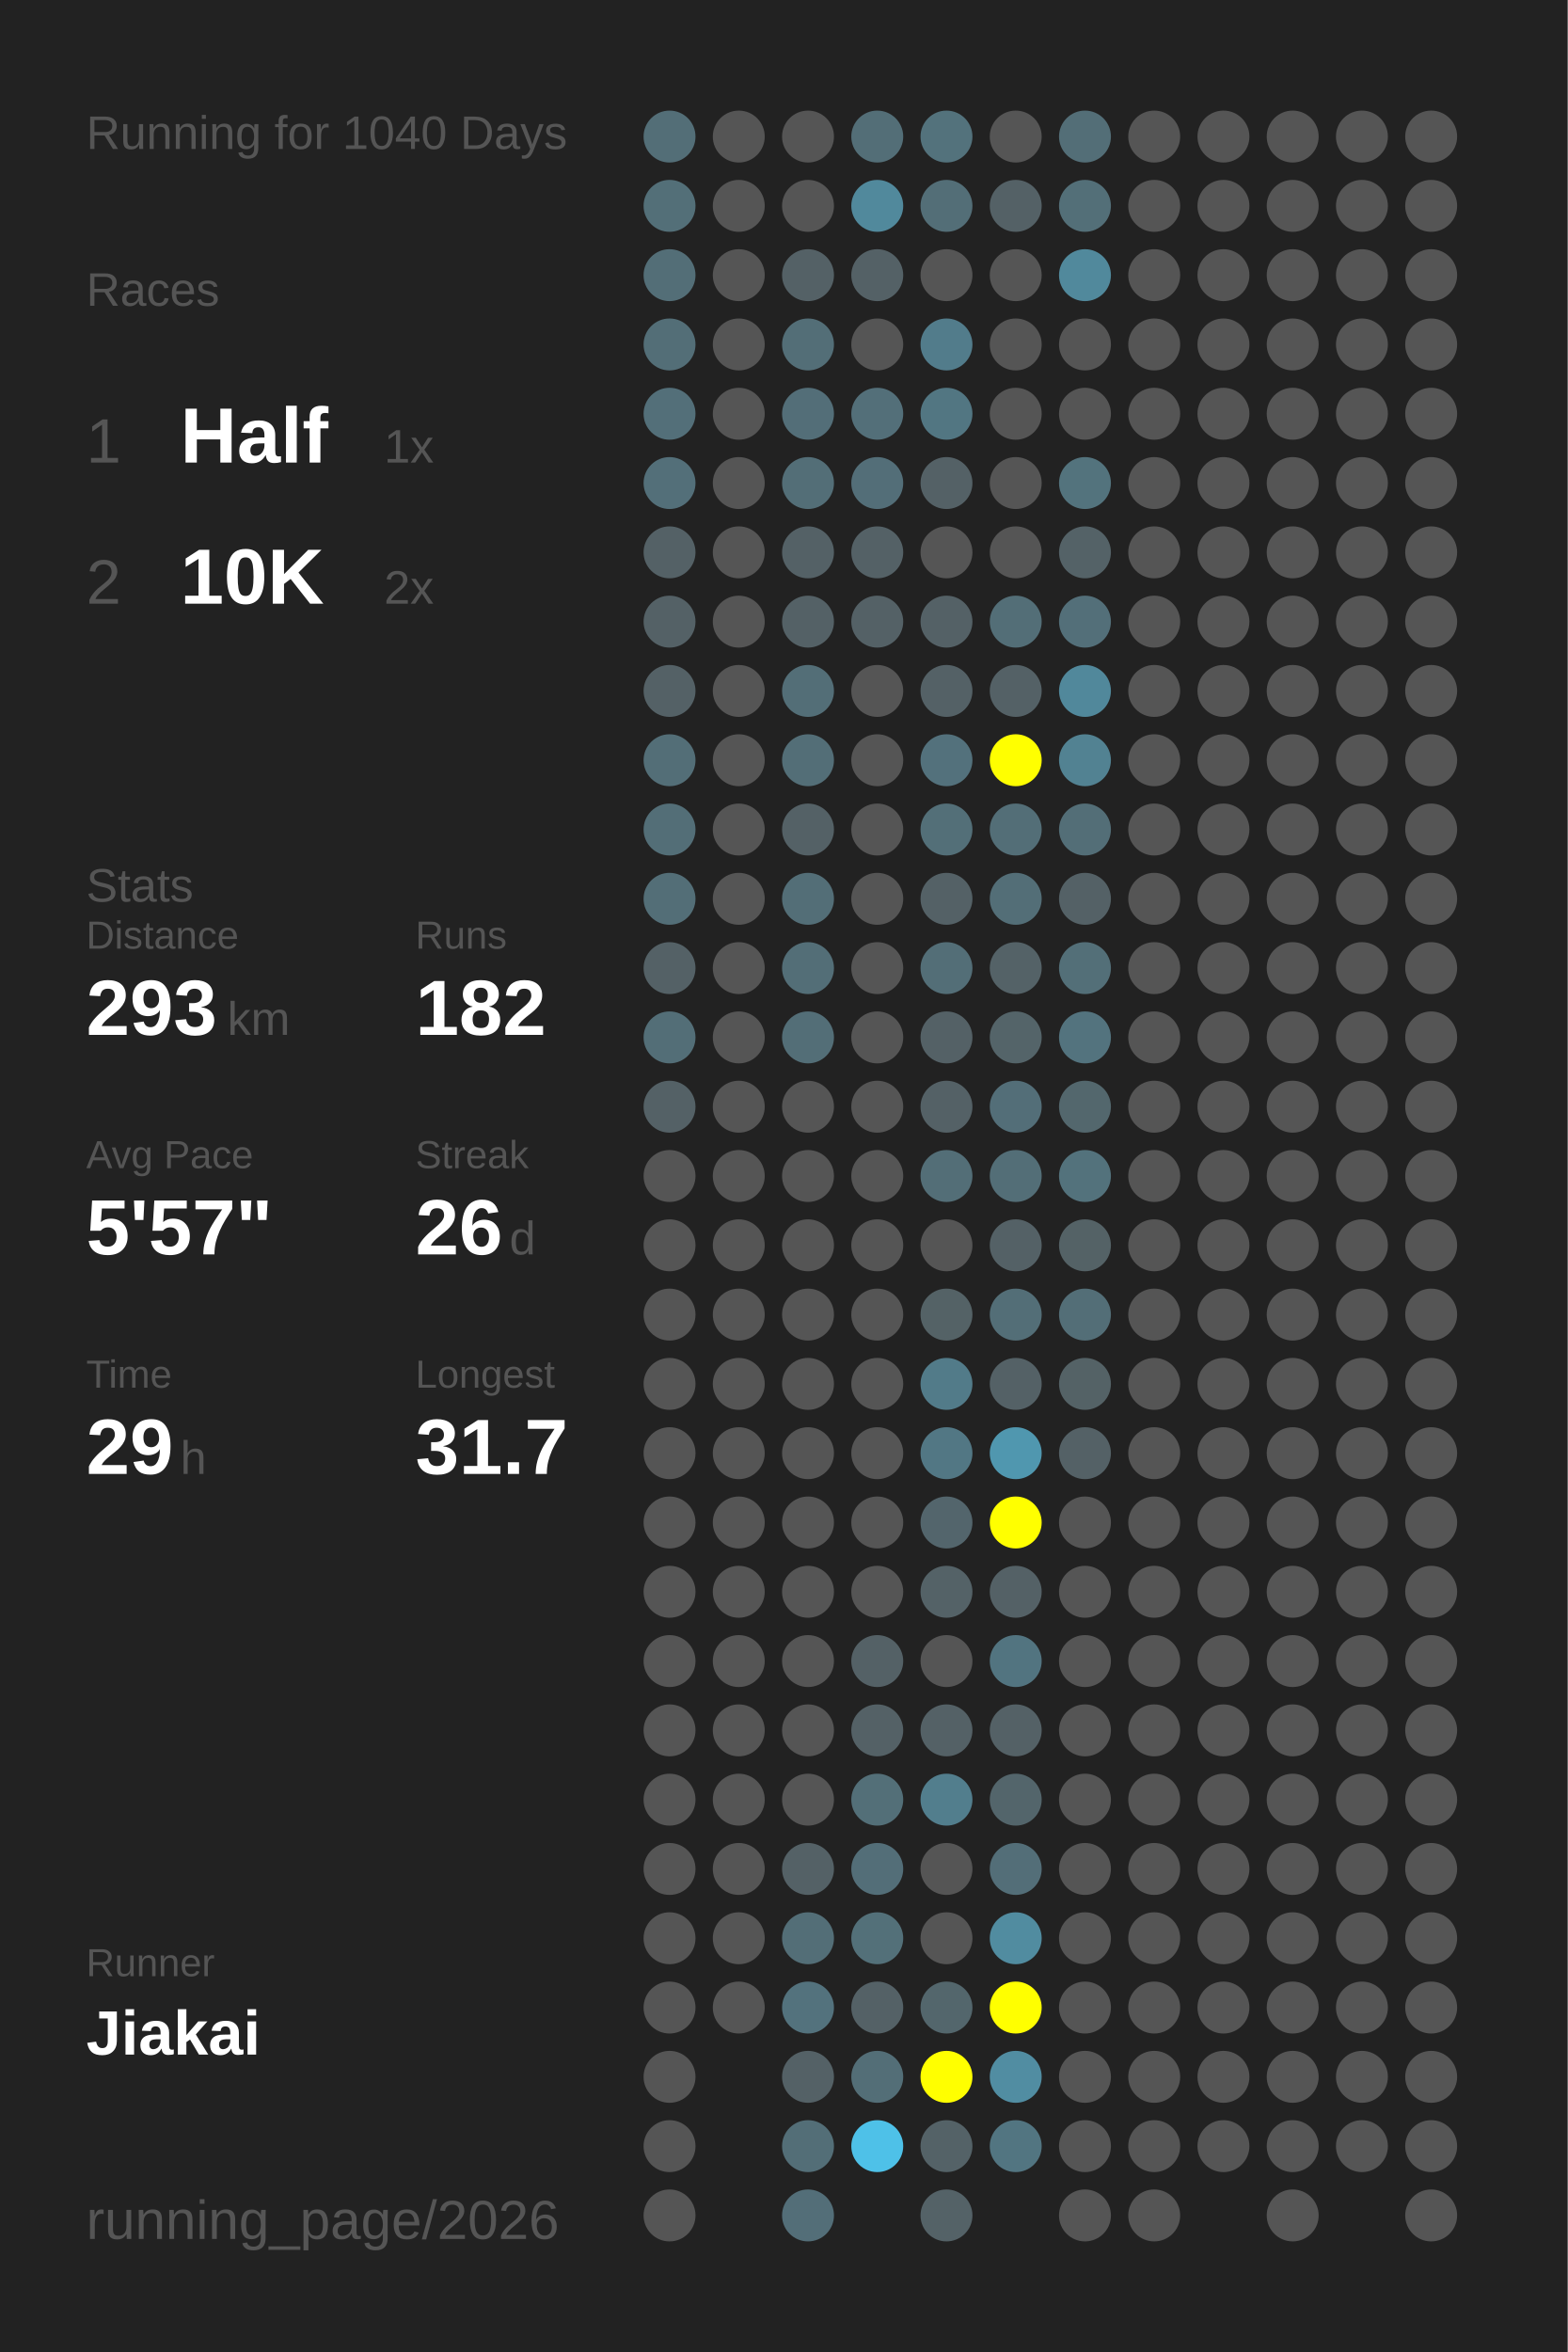
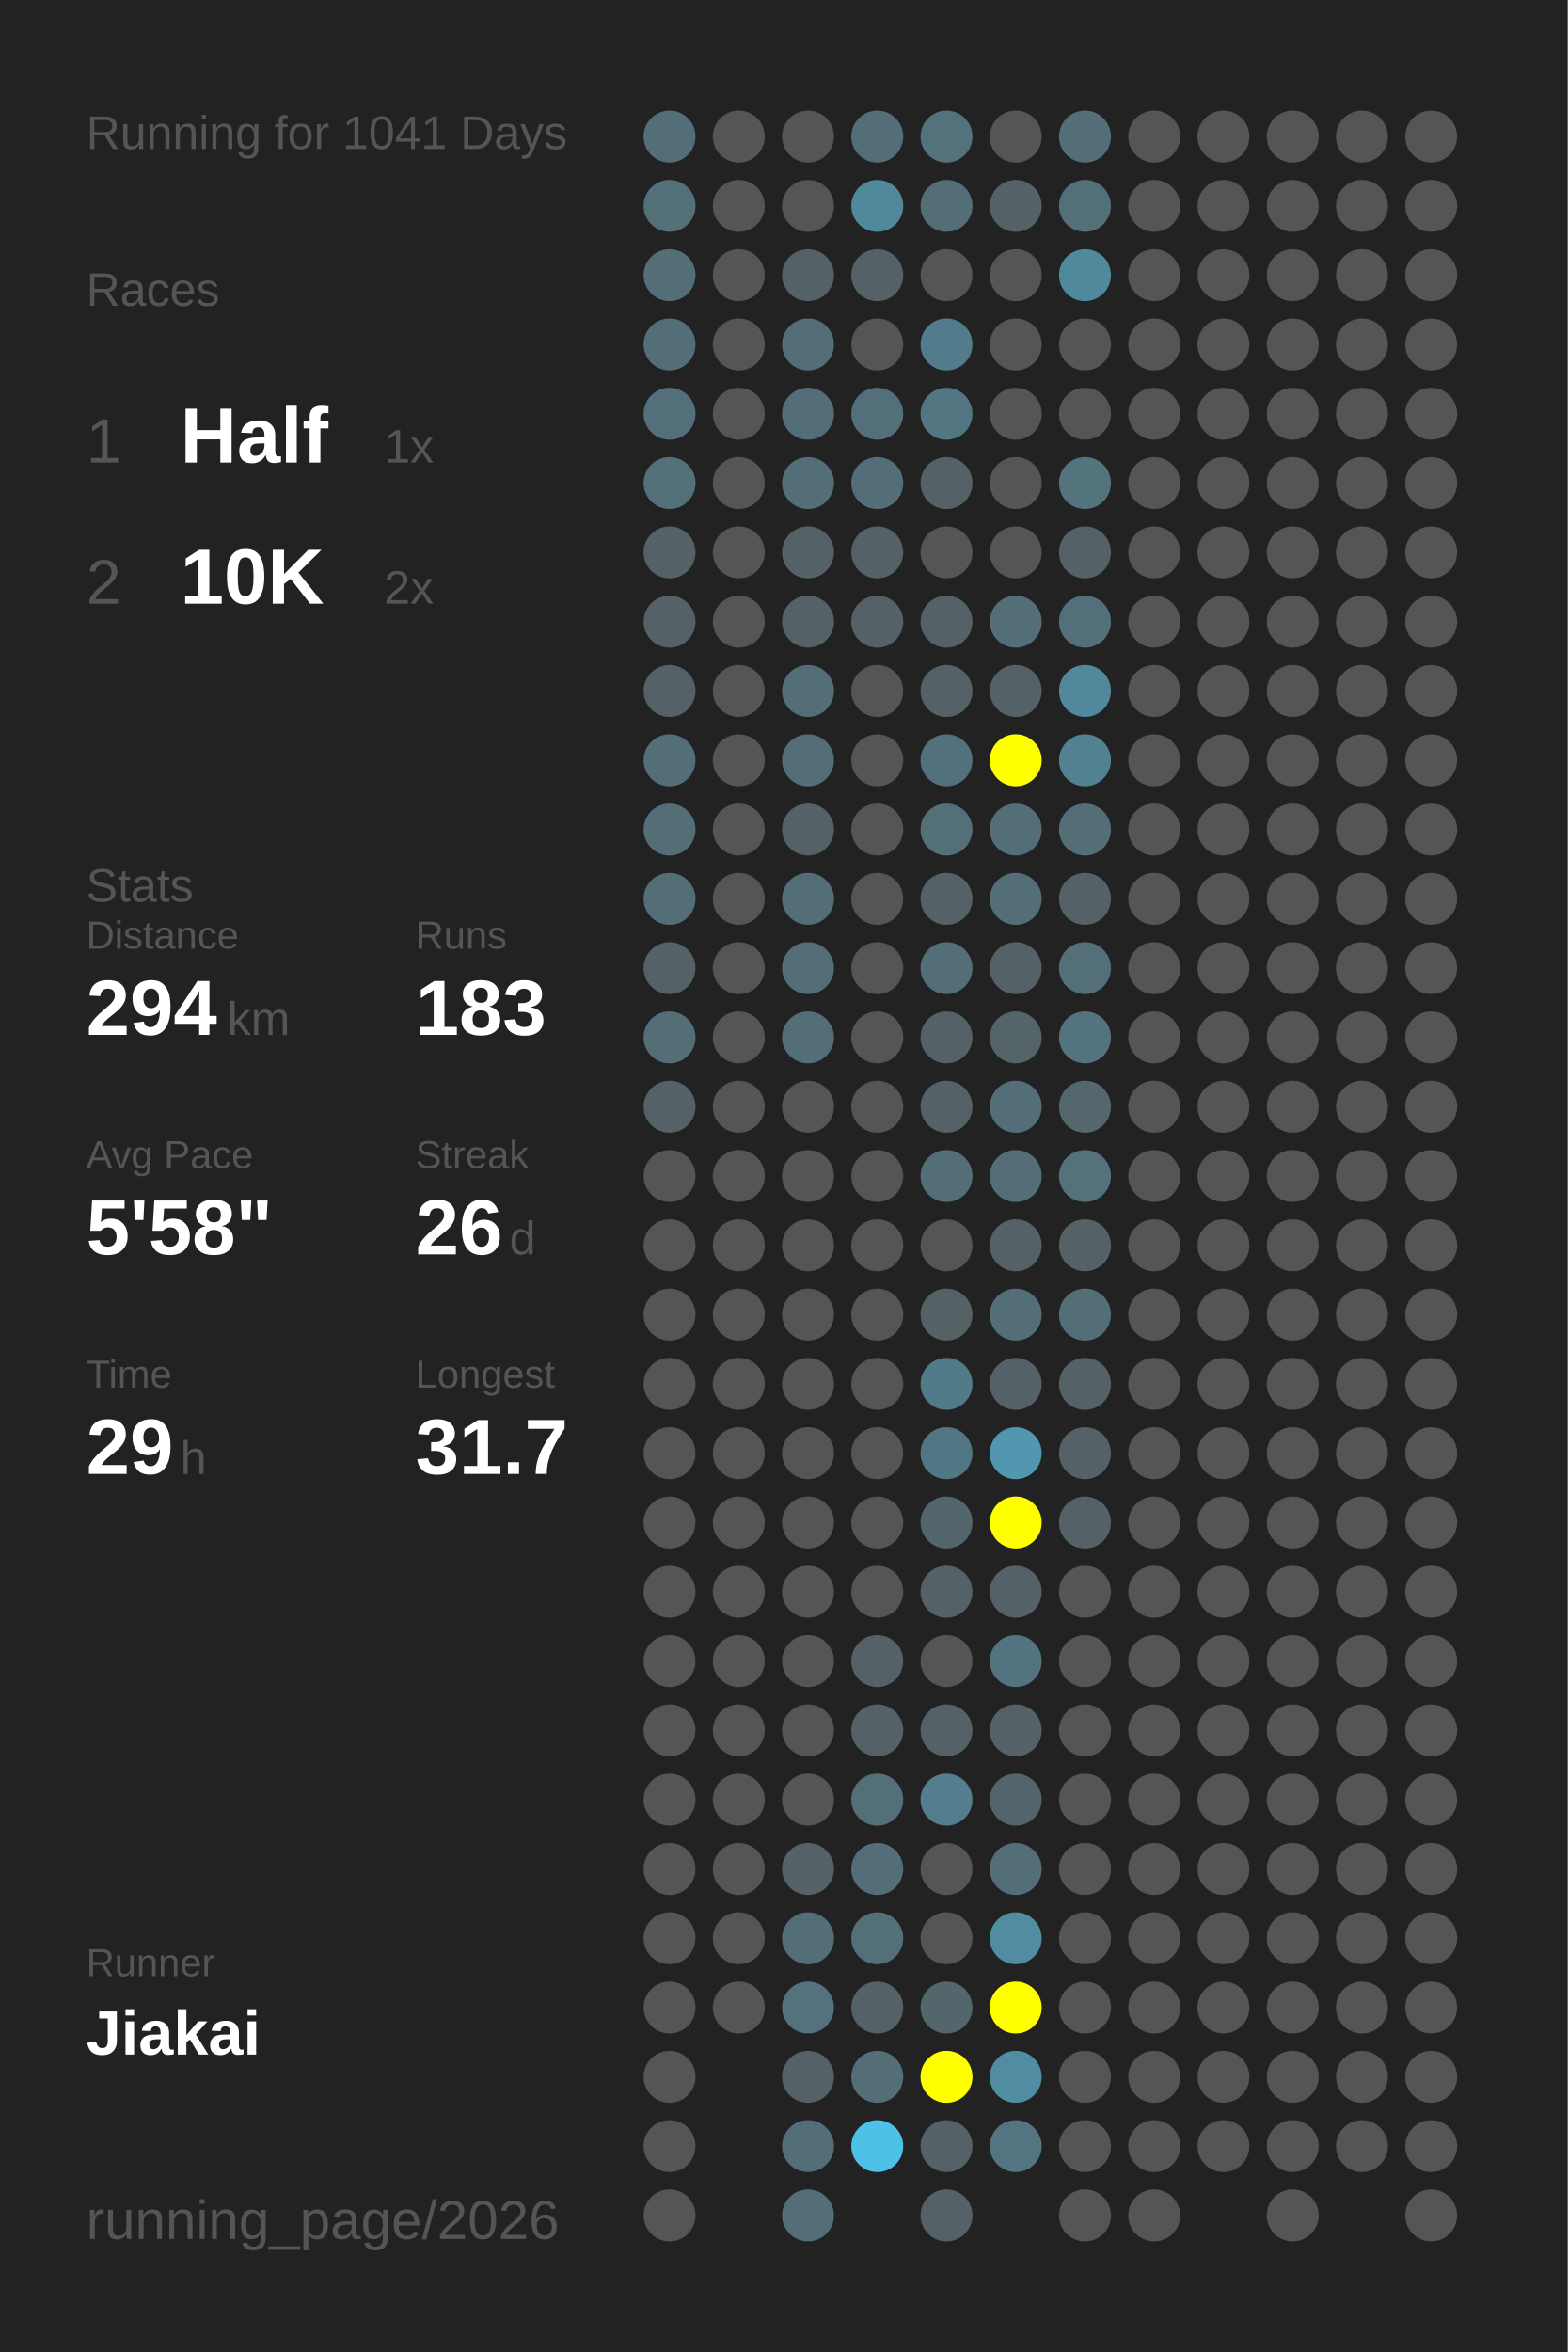
<svg xmlns="http://www.w3.org/2000/svg" baseProfile="full" height="300mm" version="1.1" viewBox="0,0,200,300" width="200mm">
  <defs />
  <rect fill="#222222" height="300" width="200" x="0" y="0" />
-   <text fill="#555555" style="font-size:6px; font-family:Arial;" x="11" y="19">Running for 1040 Days</text>
+   <text fill="#555555" style="font-size:6px; font-family:Arial;" x="11" y="19">Running for 1041 Days</text>
  <text fill="#555555" style="font-size:6px; font-family:Arial;" x="11" y="39">Races</text>
  <text fill="#555555" style="font-size:8px; font-family:Arial;" x="11" y="59">1</text>
  <text fill="#FFFFFF" style="font-size:10px; font-family:Arial; font-weight:bold;" x="23" y="59">Half</text>
  <text fill="#555555" style="font-size:6px; font-family:Arial;" x="49" y="59">1x</text>
  <text fill="#555555" style="font-size:8px; font-family:Arial;" x="11" y="77">2</text>
  <text fill="#FFFFFF" style="font-size:10px; font-family:Arial; font-weight:bold;" x="23" y="77">10K</text>
  <text fill="#555555" style="font-size:6px; font-family:Arial;" x="49" y="77">2x</text>
  <text fill="#555555" style="font-size:6px; font-family:Arial;" x="11" y="115">Stats</text>
  <text fill="#555555" style="font-size:5px; font-family:Arial;" x="11" y="121">Distance</text>
-   <text fill="#FFFFFF" style="font-size:10px; font-family:Arial; font-weight:bold;" x="11" y="132">293</text>
+   <text fill="#FFFFFF" style="font-size:10px; font-family:Arial; font-weight:bold;" x="11" y="132">294</text>
  <text fill="#555555" style="font-size:6px; font-family:Arial;" x="29" y="132">km</text>
  <text fill="#555555" style="font-size:5px; font-family:Arial;" x="53" y="121">Runs</text>
-   <text fill="#FFFFFF" style="font-size:10px; font-family:Arial; font-weight:bold;" x="53" y="132">182</text>
+   <text fill="#FFFFFF" style="font-size:10px; font-family:Arial; font-weight:bold;" x="53" y="132">183</text>
  <text fill="#555555" style="font-size:5px; font-family:Arial;" x="11" y="149">Avg Pace</text>
-   <text fill="#FFFFFF" style="font-size:10px; font-family:Arial; font-weight:bold;" x="11" y="160">5'57"</text>
+   <text fill="#FFFFFF" style="font-size:10px; font-family:Arial; font-weight:bold;" x="11" y="160">5'58"</text>
  <text fill="#555555" style="font-size:5px; font-family:Arial;" x="53" y="149">Streak</text>
  <text fill="#FFFFFF" style="font-size:10px; font-family:Arial; font-weight:bold;" x="53" y="160">26</text>
  <text fill="#555555" style="font-size:6px; font-family:Arial;" x="65" y="160">d</text>
  <text fill="#555555" style="font-size:5px; font-family:Arial;" x="11" y="177">Time</text>
  <text fill="#FFFFFF" style="font-size:10px; font-family:Arial; font-weight:bold;" x="11" y="188">29</text>
  <text fill="#555555" style="font-size:6px; font-family:Arial;" x="23" y="188">h</text>
  <text fill="#555555" style="font-size:5px; font-family:Arial;" x="53" y="177">Longest</text>
  <text fill="#FFFFFF" style="font-size:10px; font-family:Arial; font-weight:bold;" x="53" y="188">31.7</text>
  <text fill="#555555" style="font-size:5px; font-family:Arial;" x="11" y="252.065">Runner</text>
  <text fill="#FFFFFF" style="font-size:8px; font-family:Arial; font-weight:bold;" x="11" y="262.065">Jiakai</text>
  <text fill="#555555" style="font-size:7px; font-family:Arial;" x="11" y="285.581">running_page/2026</text>
  <circle cx="85.417" cy="17.419" fill="#536e77" r="3.312" />
  <circle cx="85.417" cy="26.258" fill="#536f78" r="3.312" />
  <circle cx="85.417" cy="35.097" fill="#536e77" r="3.312" />
  <circle cx="85.417" cy="43.935" fill="#536e77" r="3.312" />
  <circle cx="85.417" cy="52.774" fill="#536f79" r="3.312" />
  <circle cx="85.417" cy="61.613" fill="#536f79" r="3.312" />
  <circle cx="85.417" cy="70.452" fill="#546166" r="3.312" />
  <circle cx="85.417" cy="79.29" fill="#546166" r="3.312" />
  <circle cx="85.417" cy="88.129" fill="#546166" r="3.312" />
  <circle cx="85.417" cy="96.968" fill="#536e77" r="3.312" />
  <circle cx="85.417" cy="105.806" fill="#536e77" r="3.312" />
  <circle cx="85.417" cy="114.645" fill="#536e77" r="3.312" />
  <circle cx="85.417" cy="123.484" fill="#546166" r="3.312" />
  <circle cx="85.417" cy="132.323" fill="#536e77" r="3.312" />
  <circle cx="85.417" cy="141.161" fill="#546166" r="3.312" />
  <circle cx="85.417" cy="150" fill="#555555" r="3.312" />
  <circle cx="85.417" cy="158.839" fill="#555555" r="3.312" />
  <circle cx="85.417" cy="167.677" fill="#555555" r="3.312" />
  <circle cx="85.417" cy="176.516" fill="#555555" r="3.312" />
  <circle cx="85.417" cy="185.355" fill="#555555" r="3.312" />
  <circle cx="85.417" cy="194.194" fill="#555555" r="3.312" />
  <circle cx="85.417" cy="203.032" fill="#555555" r="3.312" />
  <circle cx="85.417" cy="211.871" fill="#555555" r="3.312" />
  <circle cx="85.417" cy="220.71" fill="#555555" r="3.312" />
  <circle cx="85.417" cy="229.548" fill="#555555" r="3.312" />
  <circle cx="85.417" cy="238.387" fill="#555555" r="3.312" />
  <circle cx="85.417" cy="247.226" fill="#555555" r="3.312" />
  <circle cx="85.417" cy="256.065" fill="#555555" r="3.312" />
  <circle cx="85.417" cy="264.903" fill="#555555" r="3.312" />
  <circle cx="85.417" cy="273.742" fill="#555555" r="3.312" />
  <circle cx="85.417" cy="282.581" fill="#555555" r="3.312" />
  <circle cx="94.25" cy="17.419" fill="#555555" r="3.312" />
  <circle cx="94.25" cy="26.258" fill="#555555" r="3.312" />
  <circle cx="94.25" cy="35.097" fill="#555555" r="3.312" />
  <circle cx="94.25" cy="43.935" fill="#555555" r="3.312" />
  <circle cx="94.25" cy="52.774" fill="#555555" r="3.312" />
  <circle cx="94.25" cy="61.613" fill="#555555" r="3.312" />
  <circle cx="94.25" cy="70.452" fill="#555555" r="3.312" />
  <circle cx="94.25" cy="79.29" fill="#555555" r="3.312" />
  <circle cx="94.25" cy="88.129" fill="#555555" r="3.312" />
  <circle cx="94.25" cy="96.968" fill="#555555" r="3.312" />
  <circle cx="94.25" cy="105.806" fill="#555555" r="3.312" />
  <circle cx="94.25" cy="114.645" fill="#555555" r="3.312" />
  <circle cx="94.25" cy="123.484" fill="#555555" r="3.312" />
  <circle cx="94.25" cy="132.323" fill="#555555" r="3.312" />
  <circle cx="94.25" cy="141.161" fill="#555555" r="3.312" />
  <circle cx="94.25" cy="150" fill="#555555" r="3.312" />
  <circle cx="94.25" cy="158.839" fill="#555555" r="3.312" />
  <circle cx="94.25" cy="167.677" fill="#555555" r="3.312" />
  <circle cx="94.25" cy="176.516" fill="#555555" r="3.312" />
  <circle cx="94.25" cy="185.355" fill="#555555" r="3.312" />
  <circle cx="94.25" cy="194.194" fill="#555555" r="3.312" />
  <circle cx="94.25" cy="203.032" fill="#555555" r="3.312" />
  <circle cx="94.25" cy="211.871" fill="#555555" r="3.312" />
  <circle cx="94.25" cy="220.71" fill="#555555" r="3.312" />
  <circle cx="94.25" cy="229.548" fill="#555555" r="3.312" />
  <circle cx="94.25" cy="238.387" fill="#555555" r="3.312" />
  <circle cx="94.25" cy="247.226" fill="#555555" r="3.312" />
  <circle cx="94.25" cy="256.065" fill="#555555" r="3.312" />
  <circle cx="103.083" cy="17.419" fill="#555555" r="3.312" />
  <circle cx="103.083" cy="26.258" fill="#555555" r="3.312" />
  <circle cx="103.083" cy="35.097" fill="#546166" r="3.312" />
  <circle cx="103.083" cy="43.935" fill="#536e77" r="3.312" />
  <circle cx="103.083" cy="52.774" fill="#536e78" r="3.312" />
  <circle cx="103.083" cy="61.613" fill="#536e77" r="3.312" />
  <circle cx="103.083" cy="70.452" fill="#546166" r="3.312" />
  <circle cx="103.083" cy="79.29" fill="#546166" r="3.312" />
  <circle cx="103.083" cy="88.129" fill="#536e77" r="3.312" />
  <circle cx="103.083" cy="96.968" fill="#536e77" r="3.312" />
  <circle cx="103.083" cy="105.806" fill="#546166" r="3.312" />
  <circle cx="103.083" cy="114.645" fill="#536e77" r="3.312" />
  <circle cx="103.083" cy="123.484" fill="#536e77" r="3.312" />
  <circle cx="103.083" cy="132.323" fill="#536e77" r="3.312" />
  <circle cx="103.083" cy="141.161" fill="#555555" r="3.312" />
  <circle cx="103.083" cy="150" fill="#555555" r="3.312" />
  <circle cx="103.083" cy="158.839" fill="#555555" r="3.312" />
  <circle cx="103.083" cy="167.677" fill="#555555" r="3.312" />
  <circle cx="103.083" cy="176.516" fill="#555555" r="3.312" />
  <circle cx="103.083" cy="185.355" fill="#555555" r="3.312" />
  <circle cx="103.083" cy="194.194" fill="#555555" r="3.312" />
  <circle cx="103.083" cy="203.032" fill="#555555" r="3.312" />
  <circle cx="103.083" cy="211.871" fill="#555555" r="3.312" />
  <circle cx="103.083" cy="220.71" fill="#555555" r="3.312" />
  <circle cx="103.083" cy="229.548" fill="#555555" r="3.312" />
  <circle cx="103.083" cy="238.387" fill="#546166" r="3.312" />
  <circle cx="103.083" cy="247.226" fill="#536e77" r="3.312" />
  <circle cx="103.083" cy="256.065" fill="#53727d" r="3.312" />
  <circle cx="103.083" cy="264.903" fill="#546166" r="3.312" />
  <circle cx="103.083" cy="273.742" fill="#536e77" r="3.312" />
  <circle cx="103.083" cy="282.581" fill="#536e78" r="3.312" />
  <circle cx="111.917" cy="17.419" fill="#536e77" r="3.312" />
  <circle cx="111.917" cy="26.258" fill="#51899c" r="3.312" />
  <circle cx="111.917" cy="35.097" fill="#546166" r="3.312" />
  <circle cx="111.917" cy="43.935" fill="#555555" r="3.312" />
  <circle cx="111.917" cy="52.774" fill="#536f79" r="3.312" />
  <circle cx="111.917" cy="61.613" fill="#536e78" r="3.312" />
  <circle cx="111.917" cy="70.452" fill="#546166" r="3.312" />
  <circle cx="111.917" cy="79.29" fill="#546166" r="3.312" />
  <circle cx="111.917" cy="88.129" fill="#555555" r="3.312" />
  <circle cx="111.917" cy="96.968" fill="#555555" r="3.312" />
  <circle cx="111.917" cy="105.806" fill="#555555" r="3.312" />
  <circle cx="111.917" cy="114.645" fill="#555555" r="3.312" />
  <circle cx="111.917" cy="123.484" fill="#555555" r="3.312" />
  <circle cx="111.917" cy="132.323" fill="#555555" r="3.312" />
  <circle cx="111.917" cy="141.161" fill="#555555" r="3.312" />
  <circle cx="111.917" cy="150" fill="#555555" r="3.312" />
  <circle cx="111.917" cy="158.839" fill="#555555" r="3.312" />
  <circle cx="111.917" cy="167.677" fill="#555555" r="3.312" />
  <circle cx="111.917" cy="176.516" fill="#555555" r="3.312" />
  <circle cx="111.917" cy="185.355" fill="#555555" r="3.312" />
  <circle cx="111.917" cy="194.194" fill="#555555" r="3.312" />
  <circle cx="111.917" cy="203.032" fill="#555555" r="3.312" />
  <circle cx="111.917" cy="211.871" fill="#546166" r="3.312" />
  <circle cx="111.917" cy="220.71" fill="#546166" r="3.312" />
  <circle cx="111.917" cy="229.548" fill="#536f78" r="3.312" />
  <circle cx="111.917" cy="238.387" fill="#536e78" r="3.312" />
  <circle cx="111.917" cy="247.226" fill="#537079" r="3.312" />
  <circle cx="111.917" cy="256.065" fill="#546166" r="3.312" />
  <circle cx="111.917" cy="264.903" fill="#536e77" r="3.312" />
  <circle cx="111.917" cy="273.742" fill="#4ec1e8" r="3.312" />
  <circle cx="120.75" cy="17.419" fill="#53727c" r="3.312" />
  <circle cx="120.75" cy="26.258" fill="#536e77" r="3.312" />
  <circle cx="120.75" cy="35.097" fill="#555555" r="3.312" />
  <circle cx="120.75" cy="43.935" fill="#527c8b" r="3.312" />
  <circle cx="120.75" cy="52.774" fill="#527682" r="3.312" />
  <circle cx="120.75" cy="61.613" fill="#546166" r="3.312" />
  <circle cx="120.75" cy="70.452" fill="#555555" r="3.312" />
  <circle cx="120.75" cy="79.29" fill="#546166" r="3.312" />
  <circle cx="120.75" cy="88.129" fill="#546166" r="3.312" />
  <circle cx="120.75" cy="96.968" fill="#53717c" r="3.312" />
  <circle cx="120.75" cy="105.806" fill="#536f78" r="3.312" />
  <circle cx="120.75" cy="114.645" fill="#546166" r="3.312" />
  <circle cx="120.75" cy="123.484" fill="#536e77" r="3.312" />
  <circle cx="120.75" cy="132.323" fill="#546166" r="3.312" />
  <circle cx="120.75" cy="141.161" fill="#546166" r="3.312" />
  <circle cx="120.75" cy="150" fill="#536e77" r="3.312" />
  <circle cx="120.75" cy="158.839" fill="#555555" r="3.312" />
  <circle cx="120.75" cy="167.677" fill="#546266" r="3.312" />
  <circle cx="120.75" cy="176.516" fill="#527b89" r="3.312" />
  <circle cx="120.75" cy="185.355" fill="#527784" r="3.312" />
  <circle cx="120.75" cy="194.194" fill="#53656c" r="3.312" />
  <circle cx="120.75" cy="203.032" fill="#546267" r="3.312" />
  <circle cx="120.75" cy="211.871" fill="#555555" r="3.312" />
  <circle cx="120.75" cy="220.71" fill="#546166" r="3.312" />
  <circle cx="120.75" cy="229.548" fill="#527e8d" r="3.312" />
  <circle cx="120.75" cy="238.387" fill="#555555" r="3.312" />
  <circle cx="120.75" cy="247.226" fill="#555555" r="3.312" />
  <circle cx="120.75" cy="256.065" fill="#53666c" r="3.312" />
  <circle cx="120.75" cy="264.903" fill="#FFFF00" r="3.312" />
  <circle cx="120.75" cy="273.742" fill="#546267" r="3.312" />
  <circle cx="120.75" cy="282.581" fill="#546267" r="3.312" />
  <circle cx="129.583" cy="17.419" fill="#555555" r="3.312" />
  <circle cx="129.583" cy="26.258" fill="#546166" r="3.312" />
  <circle cx="129.583" cy="35.097" fill="#555555" r="3.312" />
  <circle cx="129.583" cy="43.935" fill="#555555" r="3.312" />
  <circle cx="129.583" cy="52.774" fill="#555555" r="3.312" />
  <circle cx="129.583" cy="61.613" fill="#555555" r="3.312" />
  <circle cx="129.583" cy="70.452" fill="#555555" r="3.312" />
  <circle cx="129.583" cy="79.29" fill="#536e77" r="3.312" />
  <circle cx="129.583" cy="88.129" fill="#546166" r="3.312" />
  <circle cx="129.583" cy="96.968" fill="#FFFF00" r="3.312" />
  <circle cx="129.583" cy="105.806" fill="#536e77" r="3.312" />
  <circle cx="129.583" cy="114.645" fill="#536e77" r="3.312" />
  <circle cx="129.583" cy="123.484" fill="#546267" r="3.312" />
  <circle cx="129.583" cy="132.323" fill="#546469" r="3.312" />
  <circle cx="129.583" cy="141.161" fill="#536e78" r="3.312" />
  <circle cx="129.583" cy="150" fill="#536e77" r="3.312" />
  <circle cx="129.583" cy="158.839" fill="#546166" r="3.312" />
  <circle cx="129.583" cy="167.677" fill="#536e77" r="3.312" />
  <circle cx="129.583" cy="176.516" fill="#546166" r="3.312" />
  <circle cx="129.583" cy="185.355" fill="#5097af" r="3.312" />
  <circle cx="129.583" cy="194.194" fill="#FFFF00" r="3.312" />
  <circle cx="129.583" cy="203.032" fill="#546166" r="3.312" />
  <circle cx="129.583" cy="211.871" fill="#527480" r="3.312" />
  <circle cx="129.583" cy="220.71" fill="#546166" r="3.312" />
  <circle cx="129.583" cy="229.548" fill="#53656b" r="3.312" />
  <circle cx="129.583" cy="238.387" fill="#536e78" r="3.312" />
  <circle cx="129.583" cy="247.226" fill="#518ca0" r="3.312" />
  <circle cx="129.583" cy="256.065" fill="#FFFF00" r="3.312" />
  <circle cx="129.583" cy="264.903" fill="#518da2" r="3.312" />
  <circle cx="129.583" cy="273.742" fill="#527581" r="3.312" />
  <circle cx="138.417" cy="17.419" fill="#536e77" r="3.312" />
  <circle cx="138.417" cy="26.258" fill="#536f78" r="3.312" />
  <circle cx="138.417" cy="35.097" fill="#51899c" r="3.312" />
  <circle cx="138.417" cy="43.935" fill="#555555" r="3.312" />
  <circle cx="138.417" cy="52.774" fill="#555555" r="3.312" />
  <circle cx="138.417" cy="61.613" fill="#53737d" r="3.312" />
  <circle cx="138.417" cy="70.452" fill="#546267" r="3.312" />
  <circle cx="138.417" cy="79.29" fill="#536f79" r="3.312" />
  <circle cx="138.417" cy="88.129" fill="#51889b" r="3.312" />
  <circle cx="138.417" cy="96.968" fill="#528292" r="3.312" />
  <circle cx="138.417" cy="105.806" fill="#536e77" r="3.312" />
  <circle cx="138.417" cy="114.645" fill="#546166" r="3.312" />
  <circle cx="138.417" cy="123.484" fill="#536f78" r="3.312" />
  <circle cx="138.417" cy="132.323" fill="#53737e" r="3.312" />
  <circle cx="138.417" cy="141.161" fill="#53676d" r="3.312" />
  <circle cx="138.417" cy="150" fill="#53727c" r="3.312" />
  <circle cx="138.417" cy="158.839" fill="#546266" r="3.312" />
  <circle cx="138.417" cy="167.677" fill="#536e77" r="3.312" />
  <circle cx="138.417" cy="176.516" fill="#546266" r="3.312" />
  <circle cx="138.417" cy="185.355" fill="#546166" r="3.312" />
-   <circle cx="138.417" cy="194.194" fill="#555555" r="3.312" />
+   <circle cx="138.417" cy="194.194" fill="#546166" r="3.312" />
  <circle cx="138.417" cy="203.032" fill="#555555" r="3.312" />
  <circle cx="138.417" cy="211.871" fill="#555555" r="3.312" />
  <circle cx="138.417" cy="220.71" fill="#555555" r="3.312" />
  <circle cx="138.417" cy="229.548" fill="#555555" r="3.312" />
  <circle cx="138.417" cy="238.387" fill="#555555" r="3.312" />
  <circle cx="138.417" cy="247.226" fill="#555555" r="3.312" />
  <circle cx="138.417" cy="256.065" fill="#555555" r="3.312" />
  <circle cx="138.417" cy="264.903" fill="#555555" r="3.312" />
  <circle cx="138.417" cy="273.742" fill="#555555" r="3.312" />
  <circle cx="138.417" cy="282.581" fill="#555555" r="3.312" />
  <circle cx="147.25" cy="17.419" fill="#555555" r="3.312" />
  <circle cx="147.25" cy="26.258" fill="#555555" r="3.312" />
  <circle cx="147.25" cy="35.097" fill="#555555" r="3.312" />
  <circle cx="147.25" cy="43.935" fill="#555555" r="3.312" />
  <circle cx="147.25" cy="52.774" fill="#555555" r="3.312" />
  <circle cx="147.25" cy="61.613" fill="#555555" r="3.312" />
  <circle cx="147.25" cy="70.452" fill="#555555" r="3.312" />
  <circle cx="147.25" cy="79.29" fill="#555555" r="3.312" />
  <circle cx="147.25" cy="88.129" fill="#555555" r="3.312" />
  <circle cx="147.25" cy="96.968" fill="#555555" r="3.312" />
  <circle cx="147.25" cy="105.806" fill="#555555" r="3.312" />
  <circle cx="147.25" cy="114.645" fill="#555555" r="3.312" />
  <circle cx="147.25" cy="123.484" fill="#555555" r="3.312" />
  <circle cx="147.25" cy="132.323" fill="#555555" r="3.312" />
  <circle cx="147.25" cy="141.161" fill="#555555" r="3.312" />
  <circle cx="147.25" cy="150" fill="#555555" r="3.312" />
  <circle cx="147.25" cy="158.839" fill="#555555" r="3.312" />
  <circle cx="147.25" cy="167.677" fill="#555555" r="3.312" />
  <circle cx="147.25" cy="176.516" fill="#555555" r="3.312" />
  <circle cx="147.25" cy="185.355" fill="#555555" r="3.312" />
  <circle cx="147.25" cy="194.194" fill="#555555" r="3.312" />
  <circle cx="147.25" cy="203.032" fill="#555555" r="3.312" />
  <circle cx="147.25" cy="211.871" fill="#555555" r="3.312" />
  <circle cx="147.25" cy="220.71" fill="#555555" r="3.312" />
  <circle cx="147.25" cy="229.548" fill="#555555" r="3.312" />
  <circle cx="147.25" cy="238.387" fill="#555555" r="3.312" />
  <circle cx="147.25" cy="247.226" fill="#555555" r="3.312" />
  <circle cx="147.25" cy="256.065" fill="#555555" r="3.312" />
  <circle cx="147.25" cy="264.903" fill="#555555" r="3.312" />
  <circle cx="147.25" cy="273.742" fill="#555555" r="3.312" />
  <circle cx="147.25" cy="282.581" fill="#555555" r="3.312" />
  <circle cx="156.083" cy="17.419" fill="#555555" r="3.312" />
  <circle cx="156.083" cy="26.258" fill="#555555" r="3.312" />
  <circle cx="156.083" cy="35.097" fill="#555555" r="3.312" />
  <circle cx="156.083" cy="43.935" fill="#555555" r="3.312" />
  <circle cx="156.083" cy="52.774" fill="#555555" r="3.312" />
  <circle cx="156.083" cy="61.613" fill="#555555" r="3.312" />
  <circle cx="156.083" cy="70.452" fill="#555555" r="3.312" />
  <circle cx="156.083" cy="79.29" fill="#555555" r="3.312" />
  <circle cx="156.083" cy="88.129" fill="#555555" r="3.312" />
  <circle cx="156.083" cy="96.968" fill="#555555" r="3.312" />
  <circle cx="156.083" cy="105.806" fill="#555555" r="3.312" />
  <circle cx="156.083" cy="114.645" fill="#555555" r="3.312" />
  <circle cx="156.083" cy="123.484" fill="#555555" r="3.312" />
  <circle cx="156.083" cy="132.323" fill="#555555" r="3.312" />
  <circle cx="156.083" cy="141.161" fill="#555555" r="3.312" />
  <circle cx="156.083" cy="150" fill="#555555" r="3.312" />
  <circle cx="156.083" cy="158.839" fill="#555555" r="3.312" />
  <circle cx="156.083" cy="167.677" fill="#555555" r="3.312" />
  <circle cx="156.083" cy="176.516" fill="#555555" r="3.312" />
  <circle cx="156.083" cy="185.355" fill="#555555" r="3.312" />
  <circle cx="156.083" cy="194.194" fill="#555555" r="3.312" />
  <circle cx="156.083" cy="203.032" fill="#555555" r="3.312" />
  <circle cx="156.083" cy="211.871" fill="#555555" r="3.312" />
  <circle cx="156.083" cy="220.71" fill="#555555" r="3.312" />
  <circle cx="156.083" cy="229.548" fill="#555555" r="3.312" />
  <circle cx="156.083" cy="238.387" fill="#555555" r="3.312" />
  <circle cx="156.083" cy="247.226" fill="#555555" r="3.312" />
  <circle cx="156.083" cy="256.065" fill="#555555" r="3.312" />
  <circle cx="156.083" cy="264.903" fill="#555555" r="3.312" />
  <circle cx="156.083" cy="273.742" fill="#555555" r="3.312" />
  <circle cx="164.917" cy="17.419" fill="#555555" r="3.312" />
  <circle cx="164.917" cy="26.258" fill="#555555" r="3.312" />
  <circle cx="164.917" cy="35.097" fill="#555555" r="3.312" />
  <circle cx="164.917" cy="43.935" fill="#555555" r="3.312" />
  <circle cx="164.917" cy="52.774" fill="#555555" r="3.312" />
  <circle cx="164.917" cy="61.613" fill="#555555" r="3.312" />
  <circle cx="164.917" cy="70.452" fill="#555555" r="3.312" />
  <circle cx="164.917" cy="79.29" fill="#555555" r="3.312" />
  <circle cx="164.917" cy="88.129" fill="#555555" r="3.312" />
  <circle cx="164.917" cy="96.968" fill="#555555" r="3.312" />
  <circle cx="164.917" cy="105.806" fill="#555555" r="3.312" />
  <circle cx="164.917" cy="114.645" fill="#555555" r="3.312" />
  <circle cx="164.917" cy="123.484" fill="#555555" r="3.312" />
  <circle cx="164.917" cy="132.323" fill="#555555" r="3.312" />
  <circle cx="164.917" cy="141.161" fill="#555555" r="3.312" />
  <circle cx="164.917" cy="150" fill="#555555" r="3.312" />
  <circle cx="164.917" cy="158.839" fill="#555555" r="3.312" />
  <circle cx="164.917" cy="167.677" fill="#555555" r="3.312" />
  <circle cx="164.917" cy="176.516" fill="#555555" r="3.312" />
  <circle cx="164.917" cy="185.355" fill="#555555" r="3.312" />
  <circle cx="164.917" cy="194.194" fill="#555555" r="3.312" />
  <circle cx="164.917" cy="203.032" fill="#555555" r="3.312" />
  <circle cx="164.917" cy="211.871" fill="#555555" r="3.312" />
  <circle cx="164.917" cy="220.71" fill="#555555" r="3.312" />
  <circle cx="164.917" cy="229.548" fill="#555555" r="3.312" />
  <circle cx="164.917" cy="238.387" fill="#555555" r="3.312" />
  <circle cx="164.917" cy="247.226" fill="#555555" r="3.312" />
  <circle cx="164.917" cy="256.065" fill="#555555" r="3.312" />
  <circle cx="164.917" cy="264.903" fill="#555555" r="3.312" />
  <circle cx="164.917" cy="273.742" fill="#555555" r="3.312" />
  <circle cx="164.917" cy="282.581" fill="#555555" r="3.312" />
  <circle cx="173.75" cy="17.419" fill="#555555" r="3.312" />
  <circle cx="173.75" cy="26.258" fill="#555555" r="3.312" />
  <circle cx="173.75" cy="35.097" fill="#555555" r="3.312" />
  <circle cx="173.75" cy="43.935" fill="#555555" r="3.312" />
  <circle cx="173.75" cy="52.774" fill="#555555" r="3.312" />
  <circle cx="173.75" cy="61.613" fill="#555555" r="3.312" />
  <circle cx="173.75" cy="70.452" fill="#555555" r="3.312" />
  <circle cx="173.75" cy="79.29" fill="#555555" r="3.312" />
  <circle cx="173.75" cy="88.129" fill="#555555" r="3.312" />
  <circle cx="173.75" cy="96.968" fill="#555555" r="3.312" />
  <circle cx="173.75" cy="105.806" fill="#555555" r="3.312" />
  <circle cx="173.75" cy="114.645" fill="#555555" r="3.312" />
  <circle cx="173.75" cy="123.484" fill="#555555" r="3.312" />
  <circle cx="173.75" cy="132.323" fill="#555555" r="3.312" />
  <circle cx="173.75" cy="141.161" fill="#555555" r="3.312" />
  <circle cx="173.75" cy="150" fill="#555555" r="3.312" />
  <circle cx="173.75" cy="158.839" fill="#555555" r="3.312" />
  <circle cx="173.75" cy="167.677" fill="#555555" r="3.312" />
  <circle cx="173.75" cy="176.516" fill="#555555" r="3.312" />
  <circle cx="173.75" cy="185.355" fill="#555555" r="3.312" />
  <circle cx="173.75" cy="194.194" fill="#555555" r="3.312" />
  <circle cx="173.75" cy="203.032" fill="#555555" r="3.312" />
  <circle cx="173.75" cy="211.871" fill="#555555" r="3.312" />
  <circle cx="173.75" cy="220.71" fill="#555555" r="3.312" />
  <circle cx="173.75" cy="229.548" fill="#555555" r="3.312" />
  <circle cx="173.75" cy="238.387" fill="#555555" r="3.312" />
  <circle cx="173.75" cy="247.226" fill="#555555" r="3.312" />
  <circle cx="173.75" cy="256.065" fill="#555555" r="3.312" />
  <circle cx="173.75" cy="264.903" fill="#555555" r="3.312" />
  <circle cx="173.75" cy="273.742" fill="#555555" r="3.312" />
  <circle cx="182.583" cy="17.419" fill="#555555" r="3.312" />
  <circle cx="182.583" cy="26.258" fill="#555555" r="3.312" />
  <circle cx="182.583" cy="35.097" fill="#555555" r="3.312" />
  <circle cx="182.583" cy="43.935" fill="#555555" r="3.312" />
  <circle cx="182.583" cy="52.774" fill="#555555" r="3.312" />
  <circle cx="182.583" cy="61.613" fill="#555555" r="3.312" />
  <circle cx="182.583" cy="70.452" fill="#555555" r="3.312" />
  <circle cx="182.583" cy="79.29" fill="#555555" r="3.312" />
  <circle cx="182.583" cy="88.129" fill="#555555" r="3.312" />
  <circle cx="182.583" cy="96.968" fill="#555555" r="3.312" />
  <circle cx="182.583" cy="105.806" fill="#555555" r="3.312" />
  <circle cx="182.583" cy="114.645" fill="#555555" r="3.312" />
  <circle cx="182.583" cy="123.484" fill="#555555" r="3.312" />
  <circle cx="182.583" cy="132.323" fill="#555555" r="3.312" />
  <circle cx="182.583" cy="141.161" fill="#555555" r="3.312" />
  <circle cx="182.583" cy="150" fill="#555555" r="3.312" />
  <circle cx="182.583" cy="158.839" fill="#555555" r="3.312" />
  <circle cx="182.583" cy="167.677" fill="#555555" r="3.312" />
  <circle cx="182.583" cy="176.516" fill="#555555" r="3.312" />
  <circle cx="182.583" cy="185.355" fill="#555555" r="3.312" />
  <circle cx="182.583" cy="194.194" fill="#555555" r="3.312" />
  <circle cx="182.583" cy="203.032" fill="#555555" r="3.312" />
  <circle cx="182.583" cy="211.871" fill="#555555" r="3.312" />
  <circle cx="182.583" cy="220.71" fill="#555555" r="3.312" />
  <circle cx="182.583" cy="229.548" fill="#555555" r="3.312" />
  <circle cx="182.583" cy="238.387" fill="#555555" r="3.312" />
  <circle cx="182.583" cy="247.226" fill="#555555" r="3.312" />
  <circle cx="182.583" cy="256.065" fill="#555555" r="3.312" />
  <circle cx="182.583" cy="264.903" fill="#555555" r="3.312" />
  <circle cx="182.583" cy="273.742" fill="#555555" r="3.312" />
  <circle cx="182.583" cy="282.581" fill="#555555" r="3.312" />
</svg>
